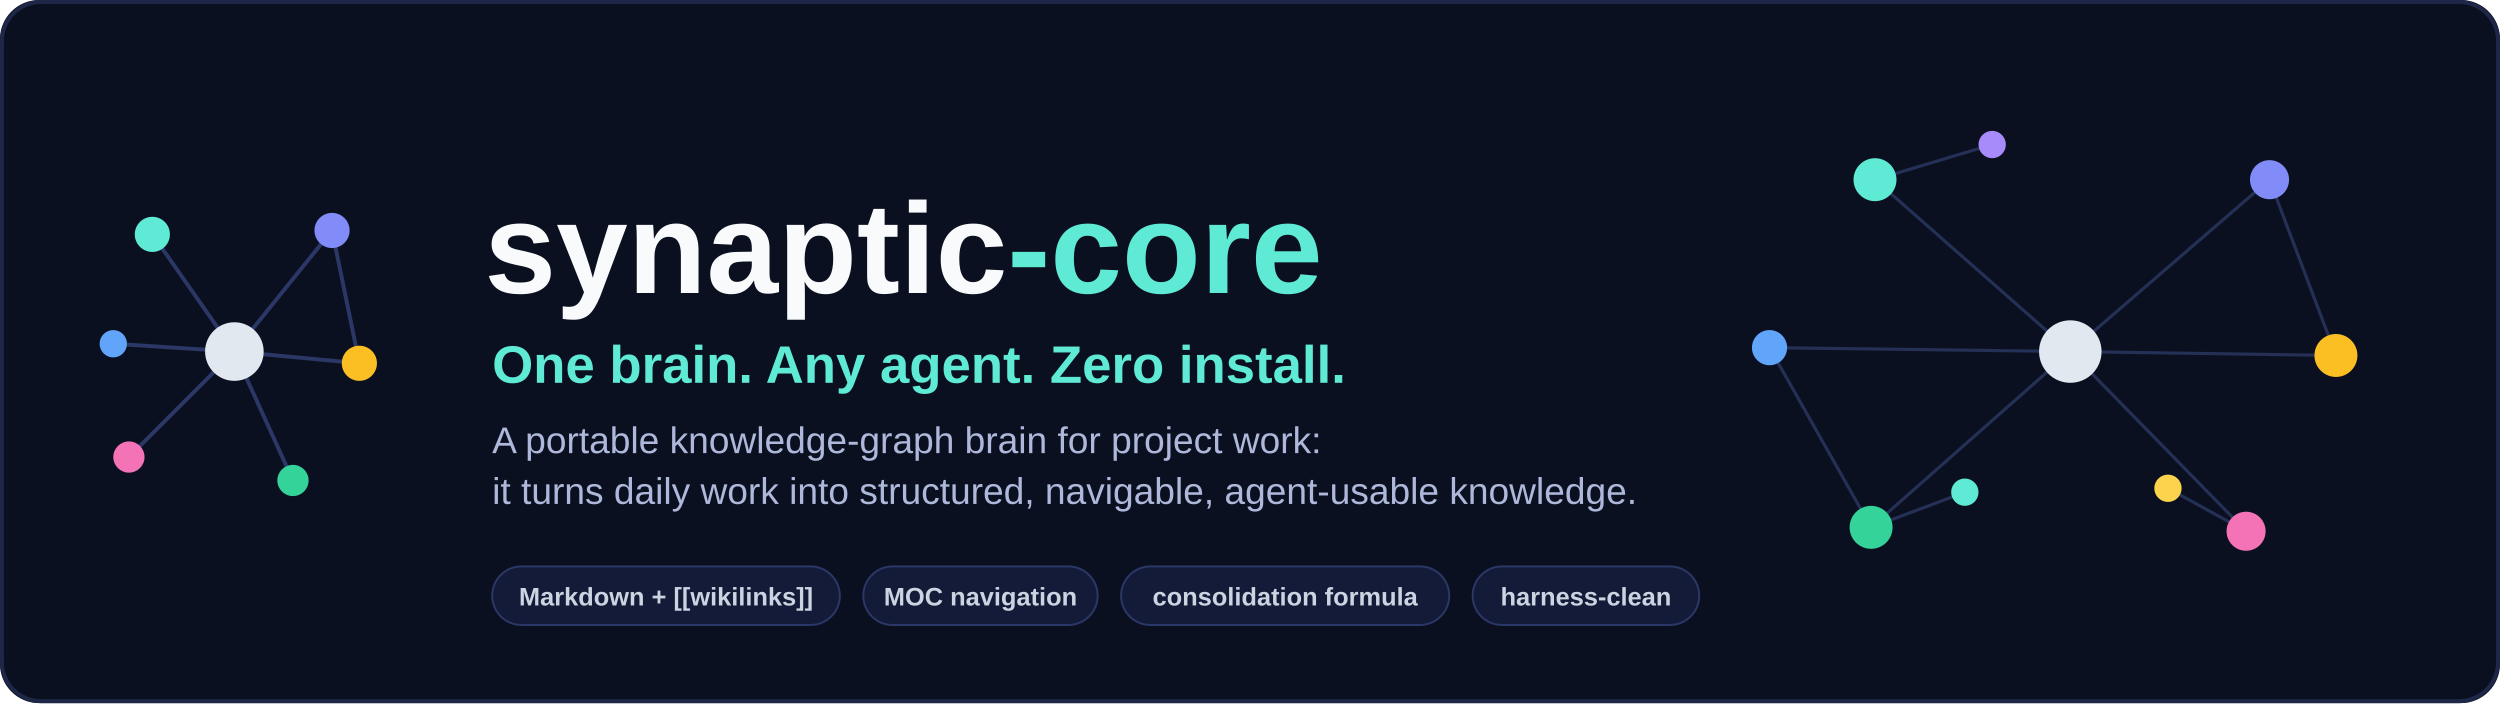
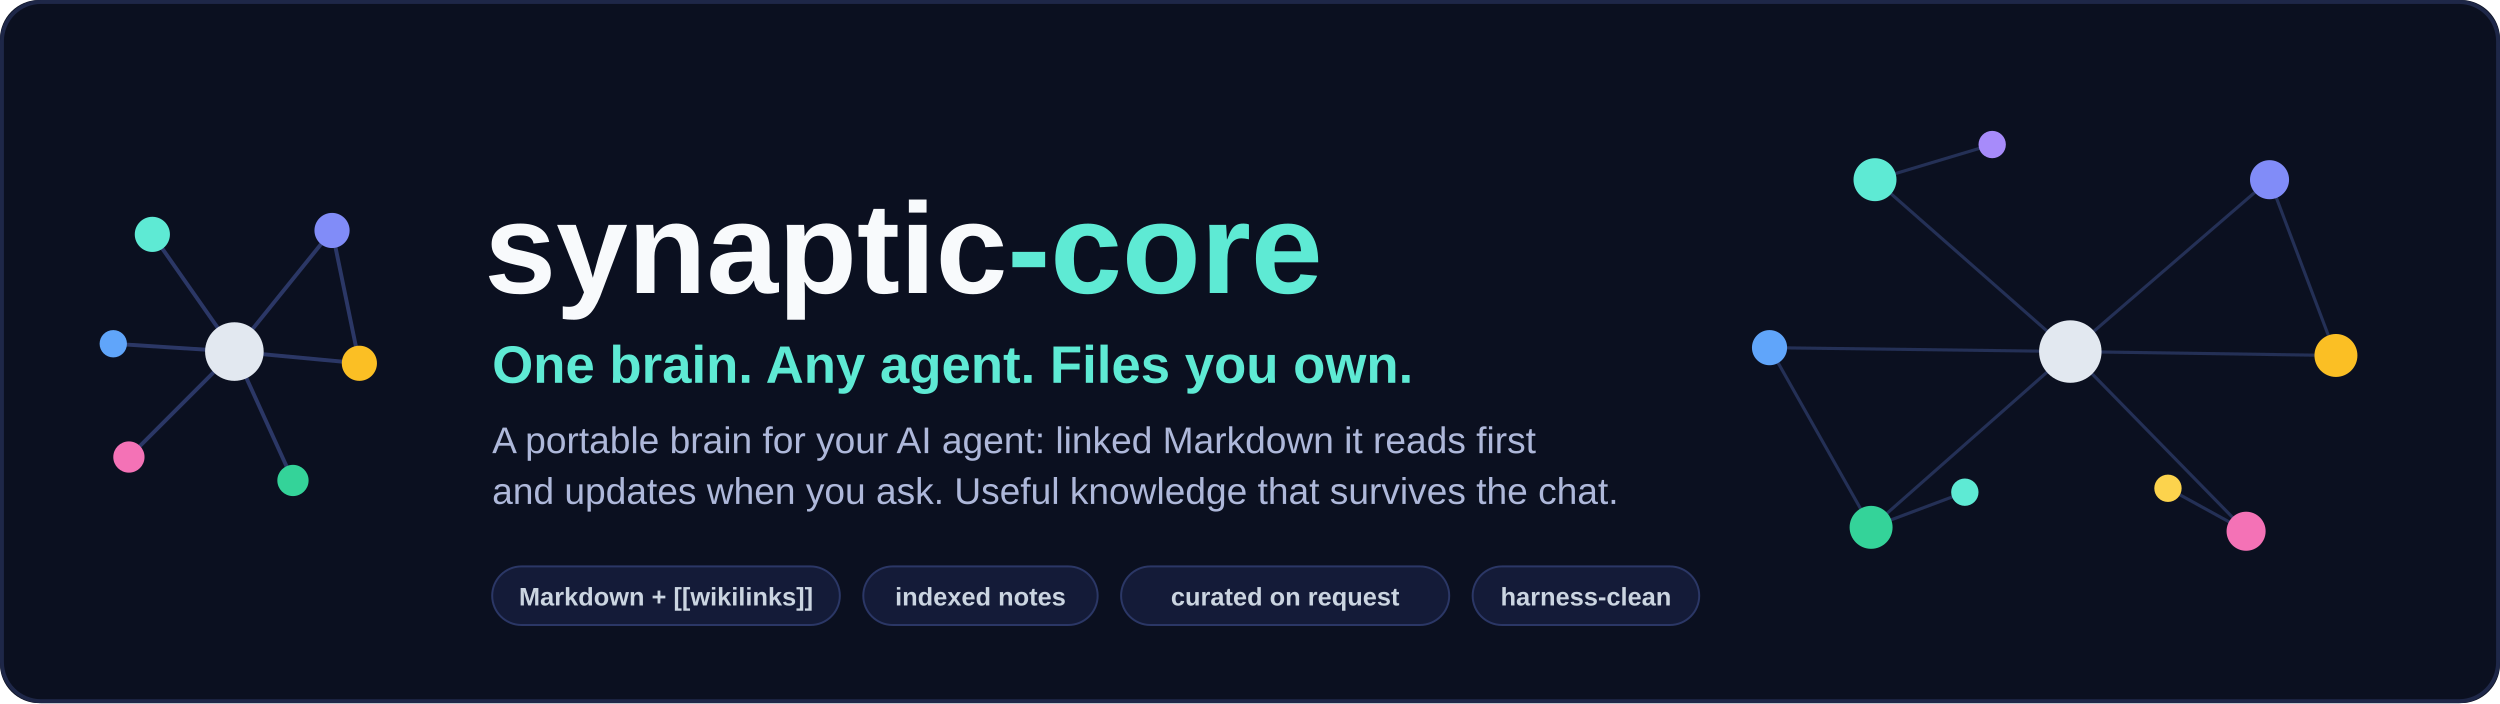
<svg xmlns="http://www.w3.org/2000/svg" width="1280" height="360" viewBox="0 0 1280 360" font-family="Arial, Helvetica, sans-serif">
  <rect width="1280" height="360" rx="20" fill="#0b1020" />
  <rect x="1" y="1" width="1278" height="358" rx="20" fill="none" stroke="#1e2748" stroke-width="2" />
  <g stroke="#2b3766" stroke-width="2" fill="none">
    <line x1="120" y1="180" x2="78" y2="120" />
    <line x1="120" y1="180" x2="170" y2="118" />
    <line x1="120" y1="180" x2="184" y2="186" />
    <line x1="120" y1="180" x2="150" y2="246" />
    <line x1="120" y1="180" x2="66" y2="234" />
    <line x1="120" y1="180" x2="58" y2="176" />
    <line x1="170" y1="118" x2="184" y2="186" />
  </g>
  <circle cx="120" cy="180" r="15" fill="#e2e8f0" />
  <circle cx="78" cy="120" r="9" fill="#5eead4" />
  <circle cx="170" cy="118" r="9" fill="#818cf8" />
  <circle cx="184" cy="186" r="9" fill="#fbbf24" />
  <circle cx="150" cy="246" r="8" fill="#34d399" />
  <circle cx="66" cy="234" r="8" fill="#f472b6" />
  <circle cx="58" cy="176" r="7" fill="#60a5fa" />
  <text x="248" y="150" font-size="66" font-weight="700" fill="#f8fafc">synaptic<tspan fill="#5eead4">-core</tspan>
  </text>
-   <text x="252" y="196" font-size="27" font-weight="700" fill="#5eead4">One brain. Any agent. Zero install.</text>
-   <text x="252" y="232" font-size="19" fill="#aeb8da">A portable knowledge-graph brain for project work:</text>
-   <text x="252" y="258" font-size="19" fill="#aeb8da">it turns daily work into structured, navigable, agent-usable knowledge.</text>
+   <text x="252" y="196" font-size="27" font-weight="700" fill="#5eead4">One brain. Any agent. Files you own.</text>
+   <text x="252" y="232" font-size="19" fill="#aeb8da">A portable brain for your AI agent: linked Markdown it reads first</text>
+   <text x="252" y="258" font-size="19" fill="#aeb8da">and updates when you ask. Useful knowledge that survives the chat.</text>
  <g font-size="13" font-weight="700">
    <rect x="252" y="290" width="178" height="30" rx="15" fill="#141b38" stroke="#2b3766" />
    <text x="341" y="310" text-anchor="middle" fill="#cbd5e1">Markdown + [[wikilinks]]</text>
    <rect x="442" y="290" width="120" height="30" rx="15" fill="#141b38" stroke="#2b3766" />
-     <text x="502" y="310" text-anchor="middle" fill="#cbd5e1">MOC navigation</text>
+     <text x="502" y="310" text-anchor="middle" fill="#cbd5e1">indexed notes</text>
    <rect x="574" y="290" width="168" height="30" rx="15" fill="#141b38" stroke="#2b3766" />
-     <text x="658" y="310" text-anchor="middle" fill="#cbd5e1">consolidation formula</text>
+     <text x="658" y="310" text-anchor="middle" fill="#cbd5e1">curated on request</text>
    <rect x="754" y="290" width="116" height="30" rx="15" fill="#141b38" stroke="#2b3766" />
    <text x="812" y="310" text-anchor="middle" fill="#cbd5e1">harness-clean</text>
  </g>
  <g stroke="#243056" stroke-width="1.6" fill="none">
    <line x1="1060" y1="180" x2="960" y2="92" />
    <line x1="1060" y1="180" x2="1162" y2="92" />
    <line x1="1060" y1="180" x2="1196" y2="182" />
    <line x1="1060" y1="180" x2="1150" y2="272" />
    <line x1="1060" y1="180" x2="958" y2="270" />
    <line x1="1060" y1="180" x2="906" y2="178" />
    <line x1="960" y1="92" x2="1020" y2="74" />
    <line x1="1162" y1="92" x2="1196" y2="182" />
    <line x1="958" y1="270" x2="1006" y2="252" />
    <line x1="1150" y1="272" x2="1110" y2="250" />
    <line x1="906" y1="178" x2="958" y2="270" />
  </g>
  <circle cx="1060" cy="180" r="16" fill="#e2e8f0" />
  <circle cx="960" cy="92" r="11" fill="#5eead4" />
  <circle cx="1162" cy="92" r="10" fill="#818cf8" />
  <circle cx="1196" cy="182" r="11" fill="#fbbf24" />
  <circle cx="1150" cy="272" r="10" fill="#f472b6" />
  <circle cx="958" cy="270" r="11" fill="#34d399" />
  <circle cx="906" cy="178" r="9" fill="#60a5fa" />
  <circle cx="1020" cy="74" r="7" fill="#a78bfa" />
  <circle cx="1110" cy="250" r="7" fill="#fcd34d" />
  <circle cx="1006" cy="252" r="7" fill="#5eead4" />
</svg>
